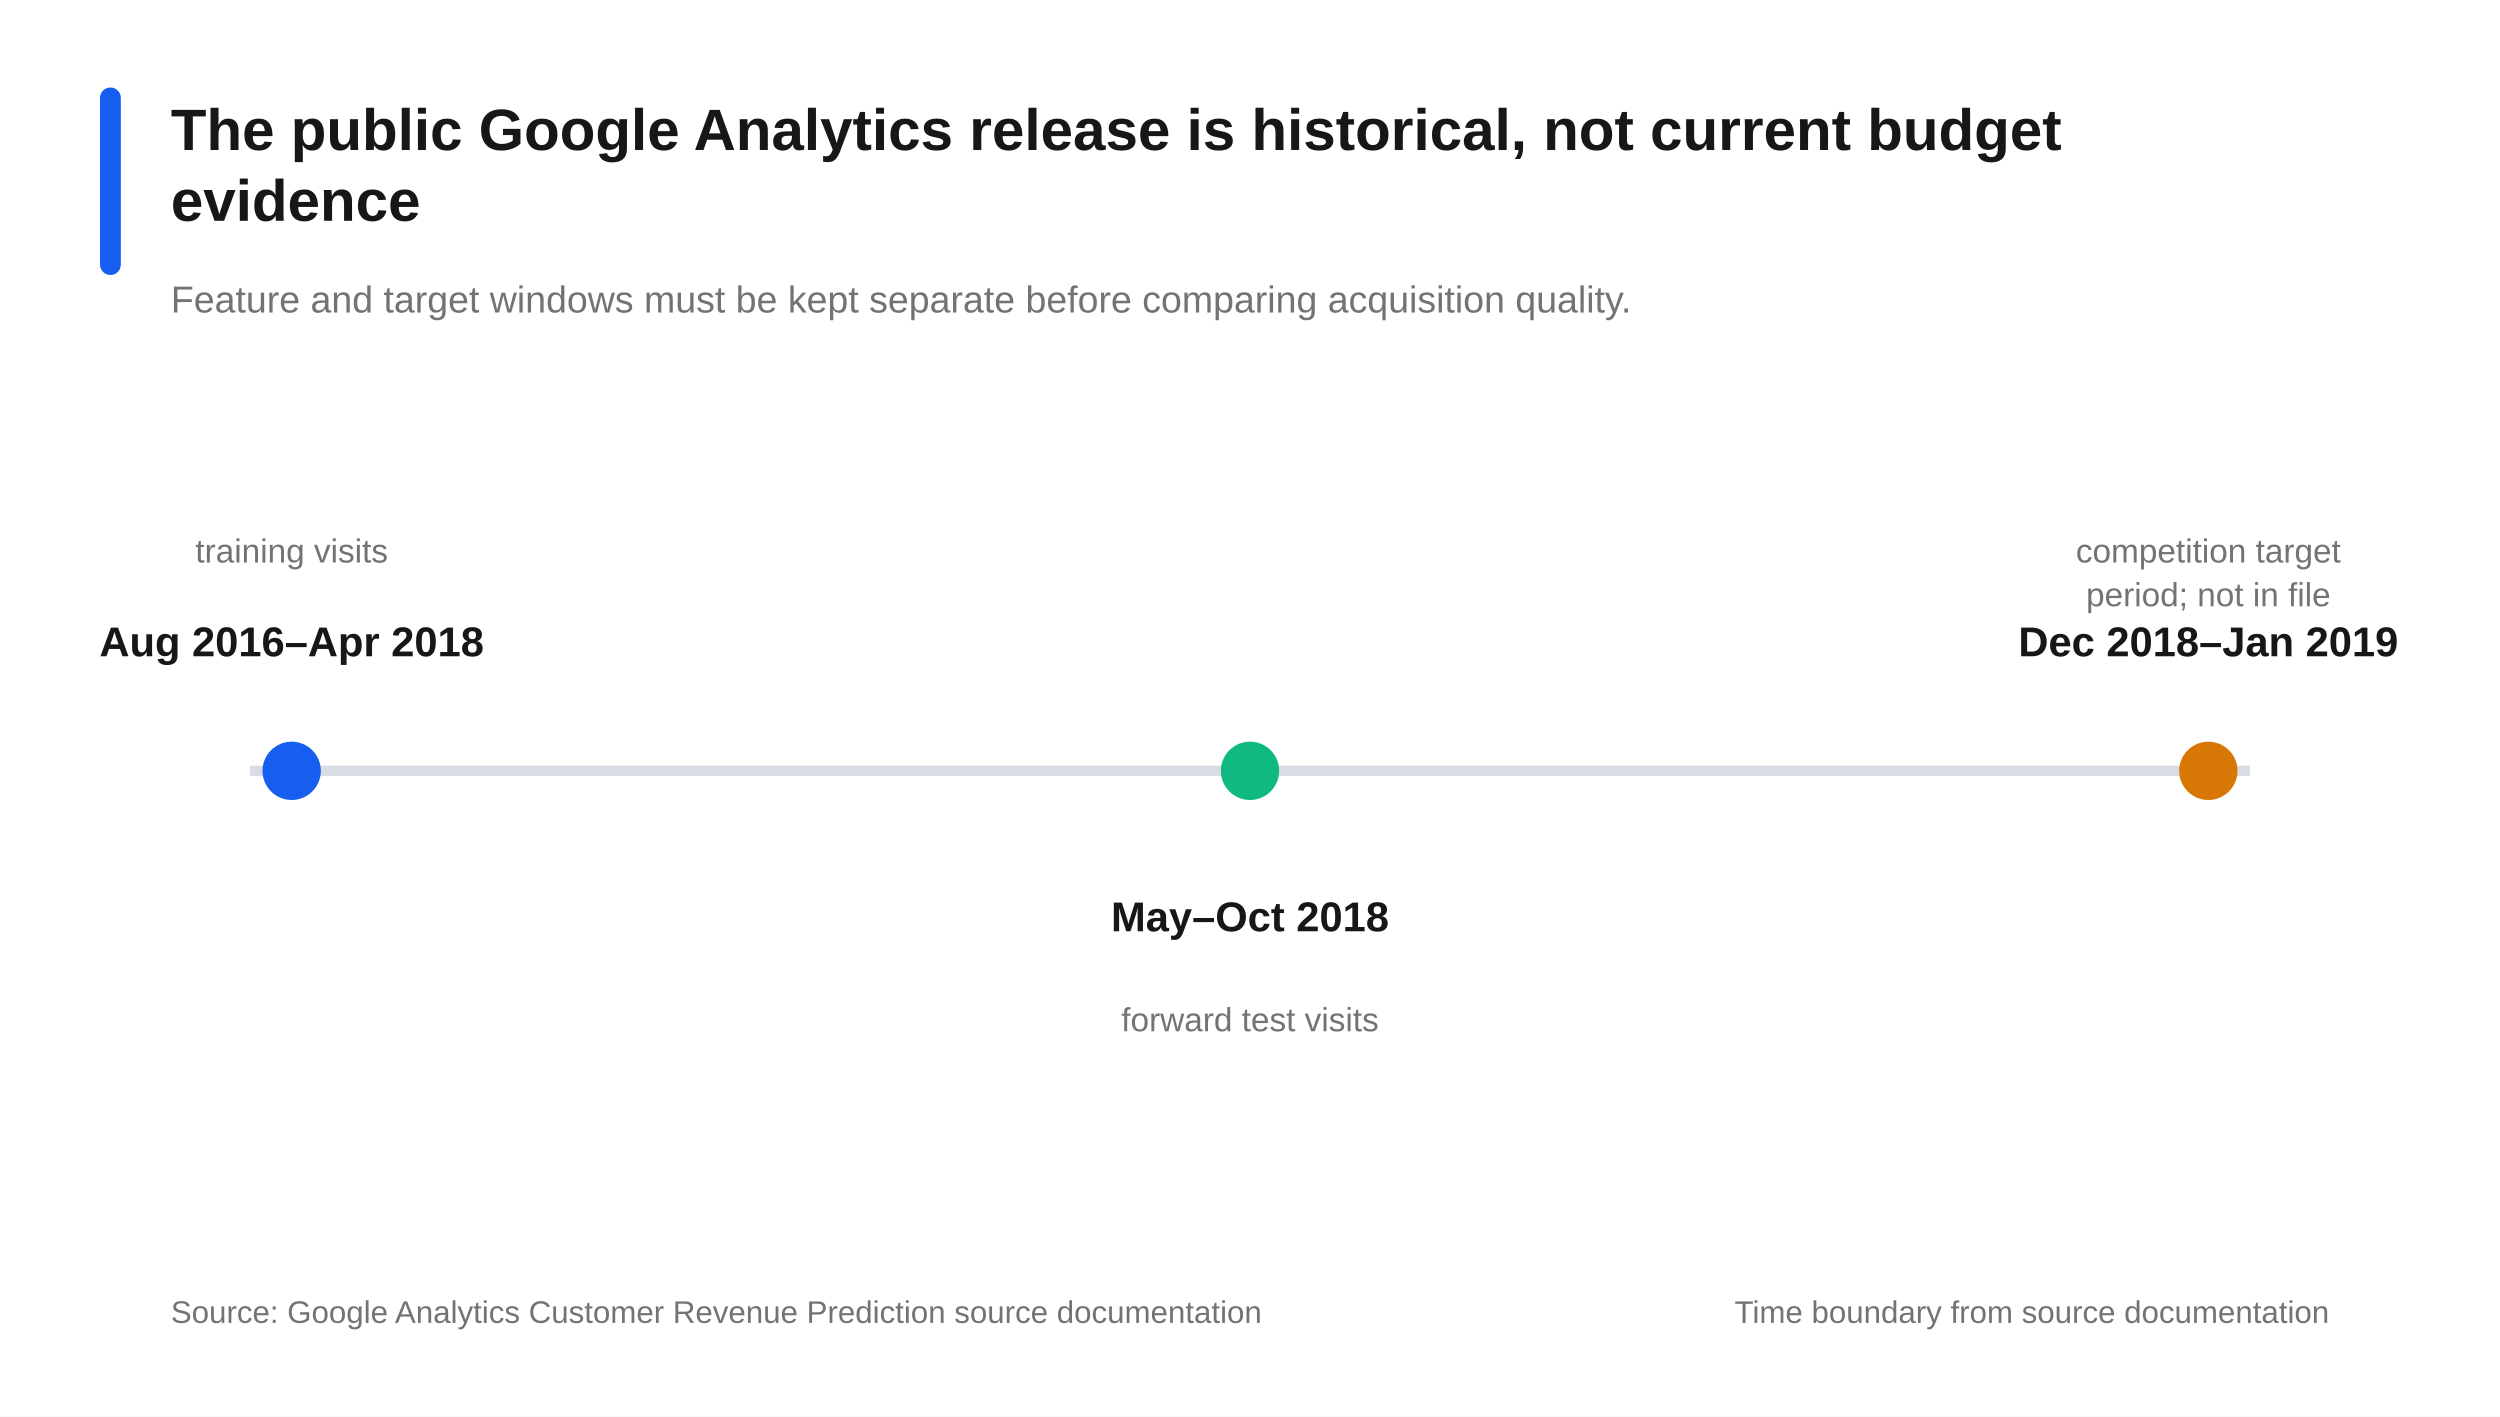
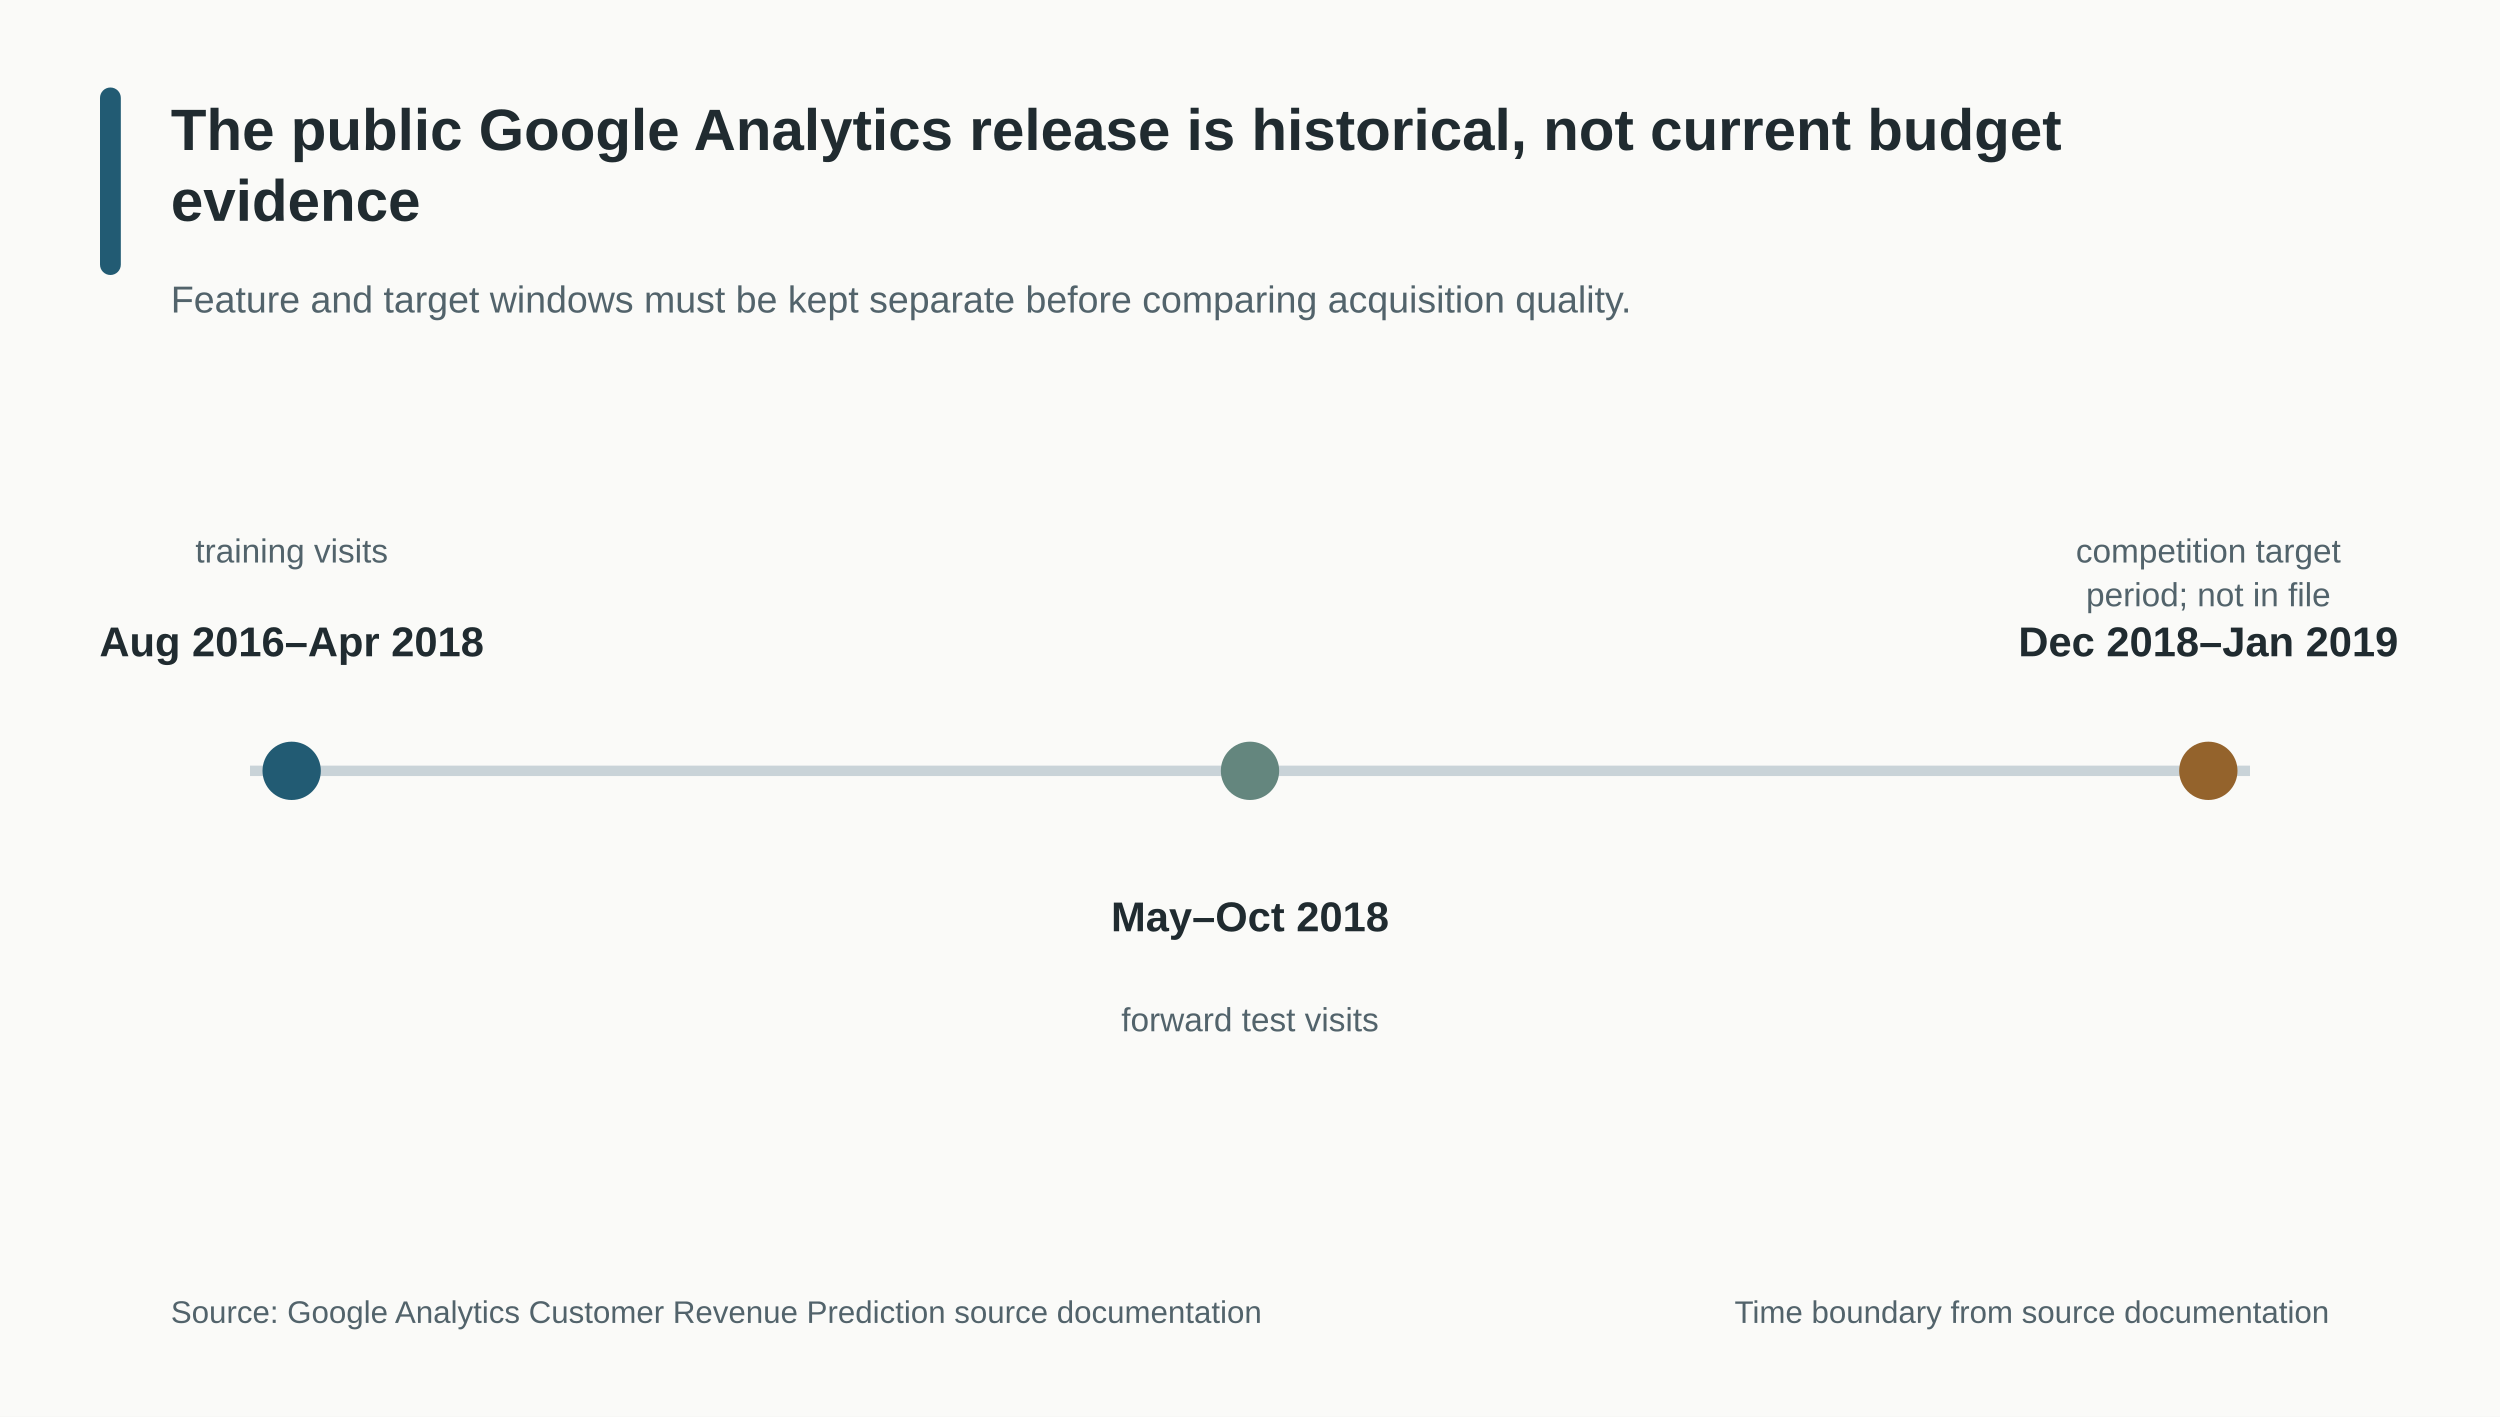
<svg xmlns="http://www.w3.org/2000/svg" width="1200" height="680" viewBox="0 0 1200 680" role="img" aria-labelledby="title desc">
-   <rect width="1200" height="680" fill="#ffffff" />
-   <rect x="48" y="42" width="10" height="90" rx="5" fill="#155eef" />
-   <text x="82" y="72" fill="#171717" font-family="Arial, sans-serif" font-size="28px" font-weight="700" text-anchor="start">The public Google Analytics release is historical, not current budget</text>
-   <text x="82" y="106" fill="#171717" font-family="Arial, sans-serif" font-size="28px" font-weight="700" text-anchor="start">evidence</text>
-   <text x="82" y="150" fill="#737373" font-family="Arial, sans-serif" font-size="18px" font-weight="400" text-anchor="start">Feature and target windows must be kept separate before comparing acquisition quality.</text>
-   <line x1="120" y1="370" x2="1080" y2="370" stroke="#d9dde3" stroke-width="5" />
-   <circle cx="140.0" cy="370" r="14" fill="#155eef" />
-   <text x="140.0" y="315" fill="#171717" font-family="Arial, sans-serif" font-size="20px" font-weight="700" text-anchor="middle">Aug 2016–Apr 2018</text>
-   <text x="140.0" y="270" fill="#737373" font-family="Arial, sans-serif" font-size="16px" font-weight="400" text-anchor="middle">training visits</text>
-   <circle cx="600.0" cy="370" r="14" fill="#10b981" />
-   <text x="600.0" y="447" fill="#171717" font-family="Arial, sans-serif" font-size="20px" font-weight="700" text-anchor="middle">May–Oct 2018</text>
-   <text x="600.0" y="495" fill="#737373" font-family="Arial, sans-serif" font-size="16px" font-weight="400" text-anchor="middle">forward test visits</text>
-   <circle cx="1060.0" cy="370" r="14" fill="#d97706" />
-   <text x="1060.0" y="315" fill="#171717" font-family="Arial, sans-serif" font-size="20px" font-weight="700" text-anchor="middle">Dec 2018–Jan 2019</text>
-   <text x="1060.0" y="270" fill="#737373" font-family="Arial, sans-serif" font-size="16px" font-weight="400" text-anchor="middle">competition target</text>
-   <text x="1060.0" y="291" fill="#737373" font-family="Arial, sans-serif" font-size="16px" font-weight="400" text-anchor="middle">period; not in file</text>
-   <text x="82" y="635" fill="#737373" font-family="Arial, sans-serif" font-size="15px" font-weight="400" text-anchor="start">Source: Google Analytics Customer Revenue Prediction source documentation</text>
-   <text x="1118" y="635" fill="#737373" font-family="Arial, sans-serif" font-size="15px" font-weight="400" text-anchor="end">Time boundary from source documentation</text>
+   <rect width="1200" height="680" fill="#FAFAF8" />
+   <rect x="48" y="42" width="10" height="90" rx="5" fill="#225B73" />
+   <text x="82" y="72" fill="#202B30" font-family="Arial, sans-serif" font-size="28px" font-weight="700" text-anchor="start">The public Google Analytics release is historical, not current budget</text>
+   <text x="82" y="106" fill="#202B30" font-family="Arial, sans-serif" font-size="28px" font-weight="700" text-anchor="start">evidence</text>
+   <text x="82" y="150" fill="#52636B" font-family="Arial, sans-serif" font-size="18px" font-weight="400" text-anchor="start">Feature and target windows must be kept separate before comparing acquisition quality.</text>
+   <line x1="120" y1="370" x2="1080" y2="370" stroke="#C9D3D8" stroke-width="5" />
+   <circle cx="140.0" cy="370" r="14" fill="#225B73" />
+   <text x="140.0" y="315" fill="#202B30" font-family="Arial, sans-serif" font-size="20px" font-weight="700" text-anchor="middle">Aug 2016–Apr 2018</text>
+   <text x="140.0" y="270" fill="#52636B" font-family="Arial, sans-serif" font-size="16px" font-weight="400" text-anchor="middle">training visits</text>
+   <circle cx="600.0" cy="370" r="14" fill="#64867E" />
+   <text x="600.0" y="447" fill="#202B30" font-family="Arial, sans-serif" font-size="20px" font-weight="700" text-anchor="middle">May–Oct 2018</text>
+   <text x="600.0" y="495" fill="#52636B" font-family="Arial, sans-serif" font-size="16px" font-weight="400" text-anchor="middle">forward test visits</text>
+   <circle cx="1060.0" cy="370" r="14" fill="#94632C" />
+   <text x="1060.0" y="315" fill="#202B30" font-family="Arial, sans-serif" font-size="20px" font-weight="700" text-anchor="middle">Dec 2018–Jan 2019</text>
+   <text x="1060.0" y="270" fill="#52636B" font-family="Arial, sans-serif" font-size="16px" font-weight="400" text-anchor="middle">competition target</text>
+   <text x="1060.0" y="291" fill="#52636B" font-family="Arial, sans-serif" font-size="16px" font-weight="400" text-anchor="middle">period; not in file</text>
+   <text x="82" y="635" fill="#52636B" font-family="Arial, sans-serif" font-size="15px" font-weight="400" text-anchor="start">Source: Google Analytics Customer Revenue Prediction source documentation</text>
+   <text x="1118" y="635" fill="#52636B" font-family="Arial, sans-serif" font-size="15px" font-weight="400" text-anchor="end">Time boundary from source documentation</text>
</svg>
